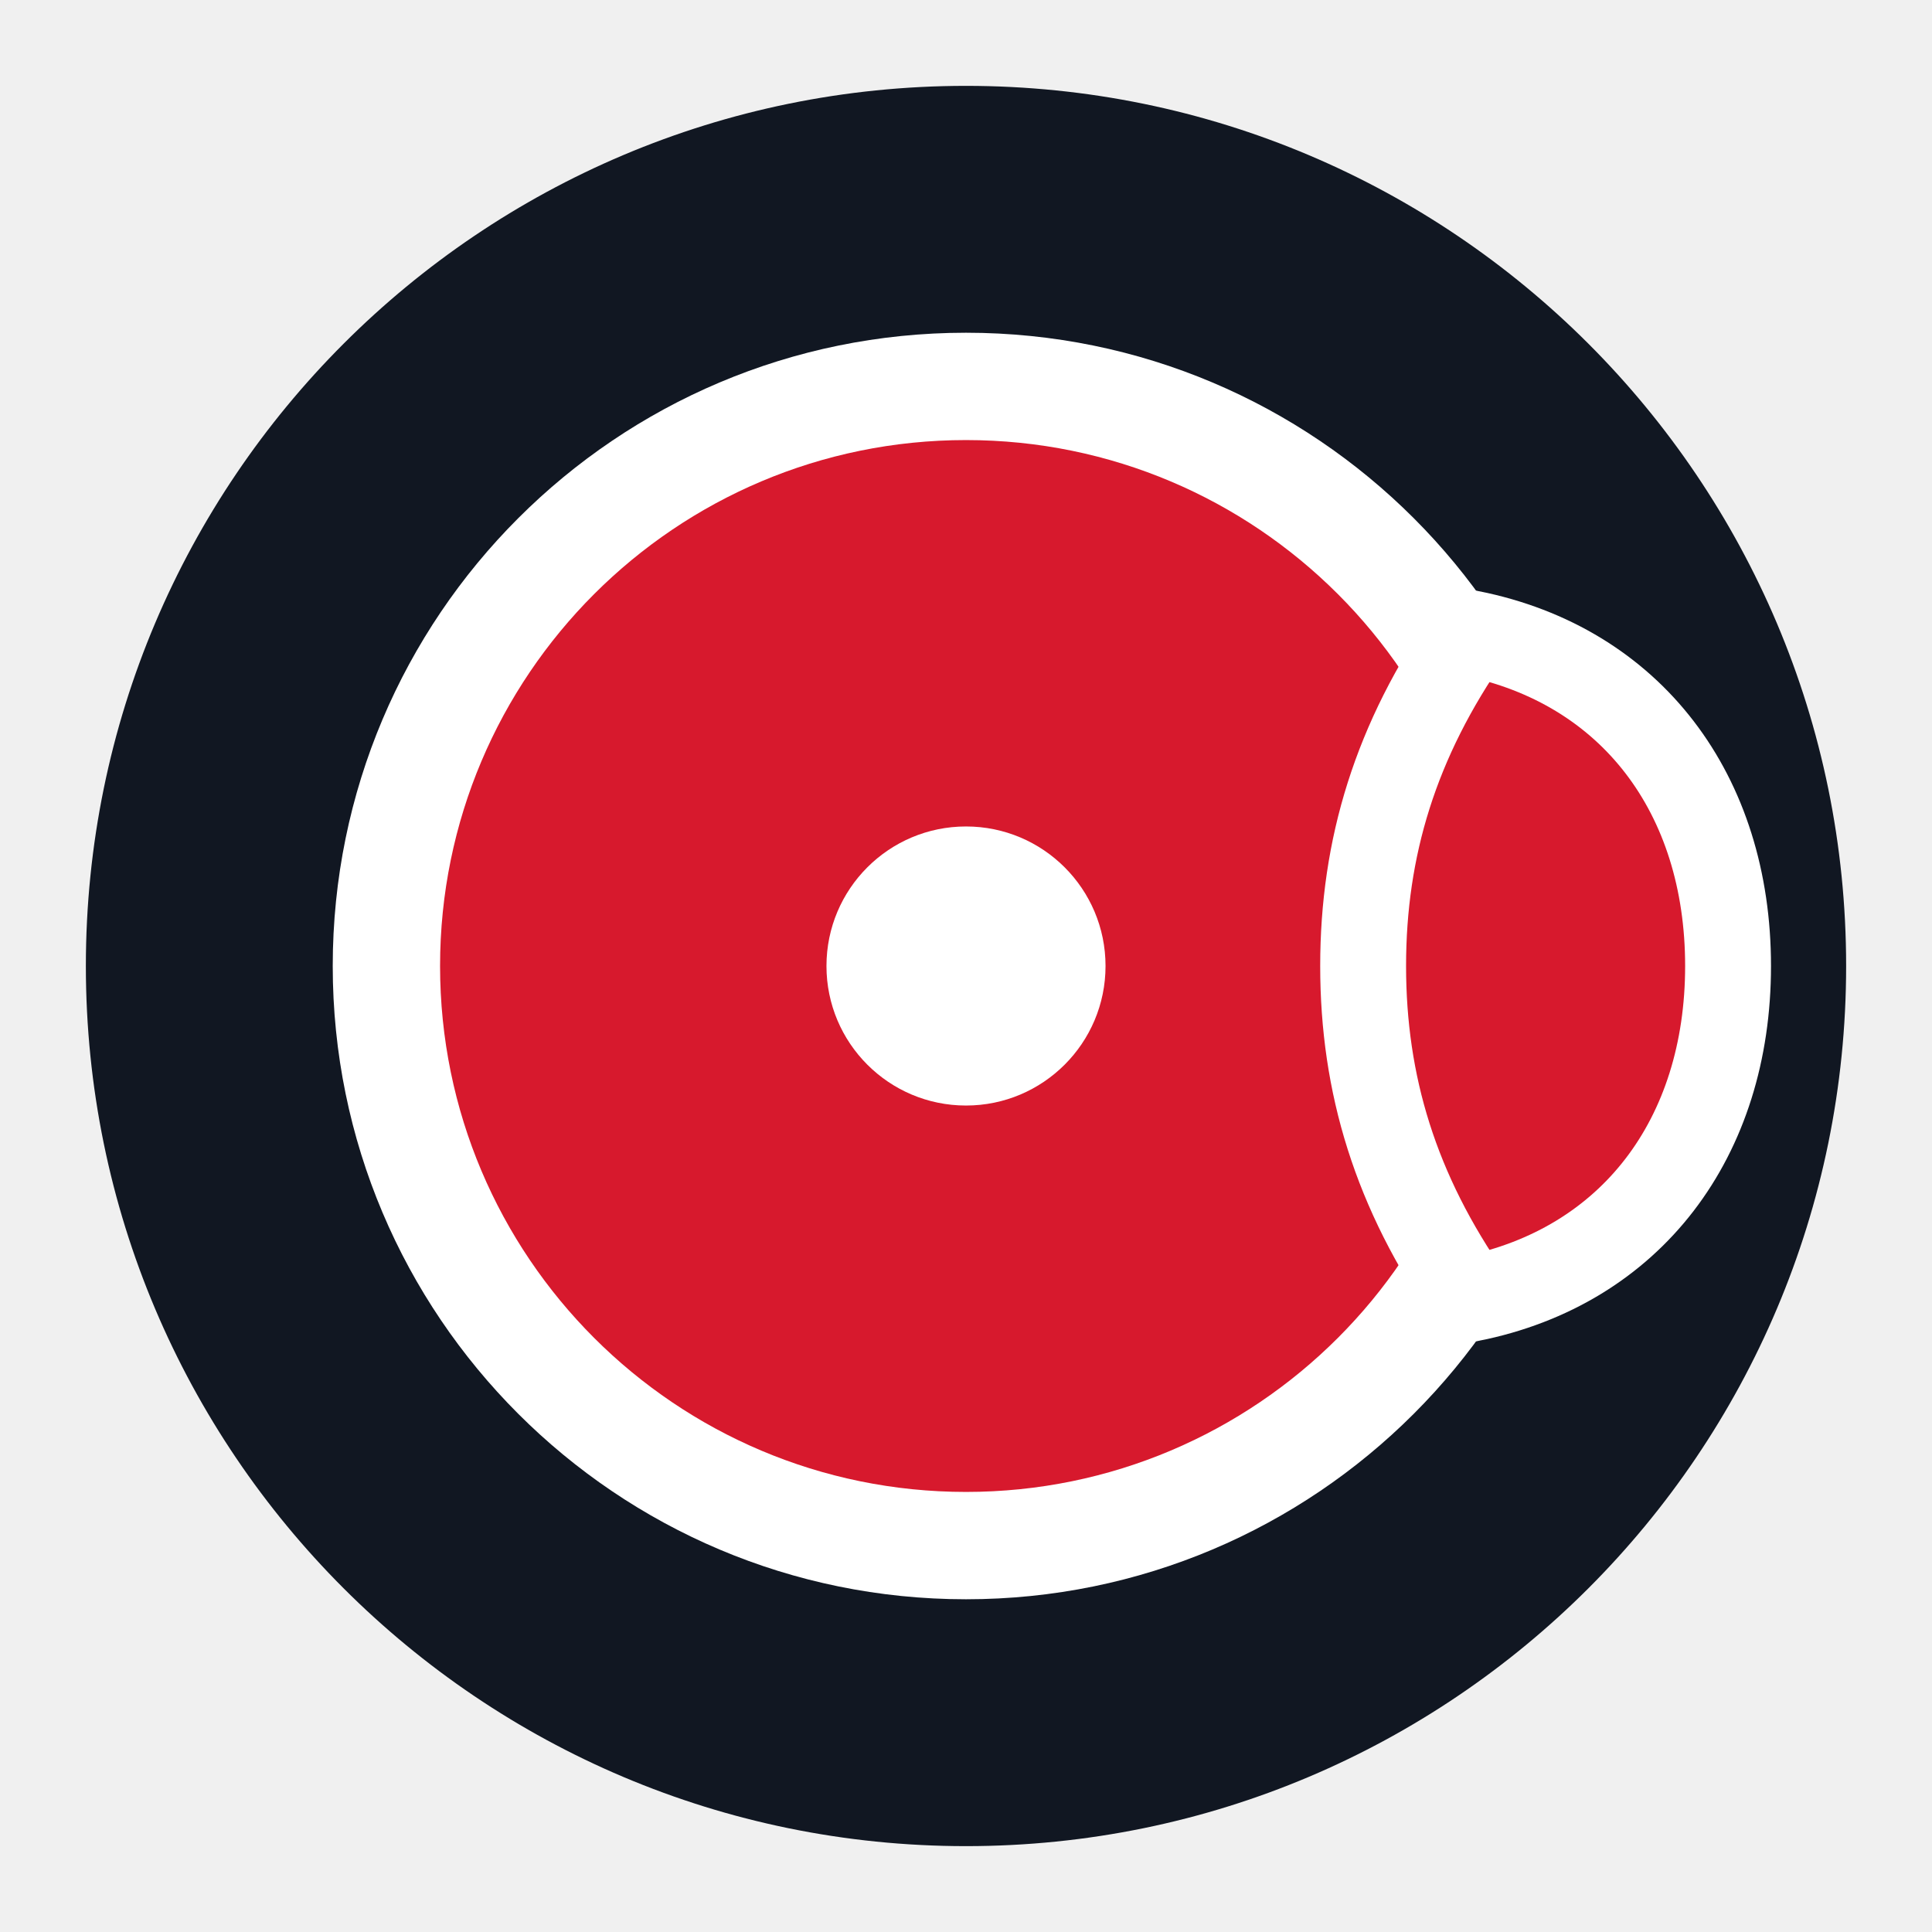
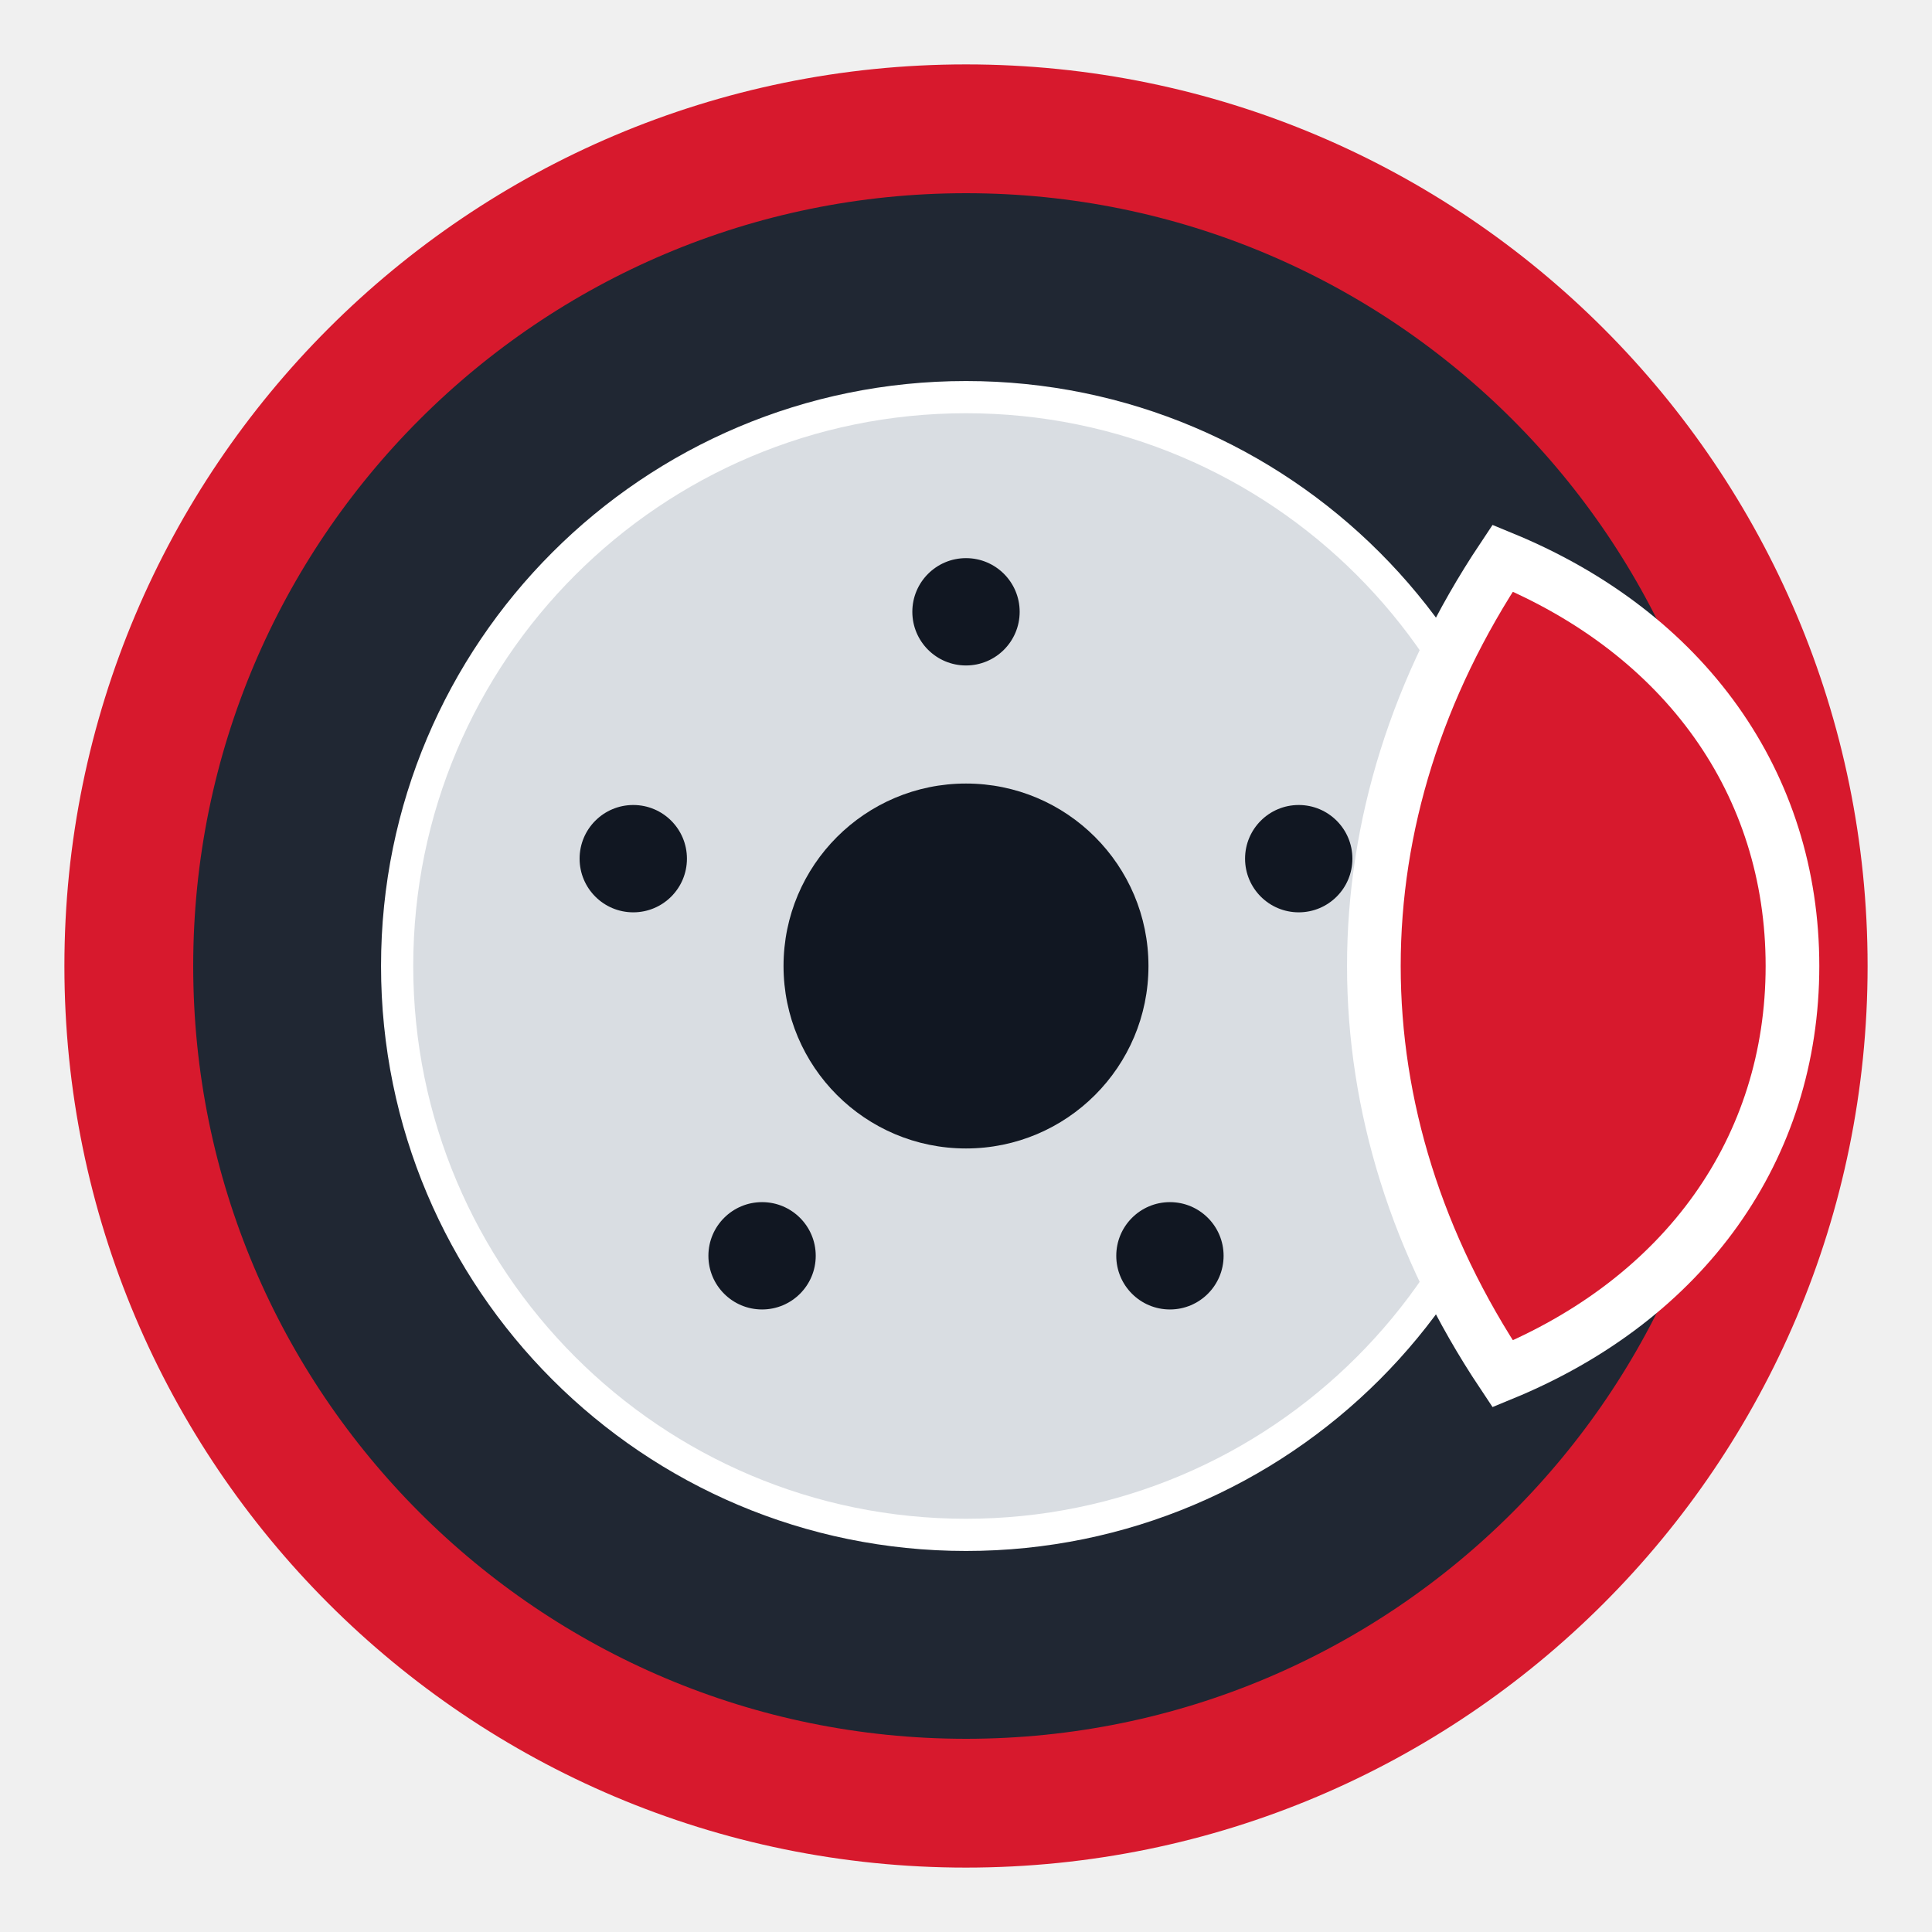
- <svg xmlns="http://www.w3.org/2000/svg" viewBox="0 0 180 180">
-   <circle cx="90" cy="90" r="82" fill="#111722" />
-   <circle cx="90" cy="90" r="59" fill="#FFFFFF" />
-   <circle cx="90" cy="90" r="49" fill="#D7192D" />
-   <circle cx="90" cy="90" r="13" fill="#FFFFFF" />
-   <path d="M137 59c15 3 24 15 24 31s-9 28-24 31c-7-10-10-20-10-31s3-21 10-31Z" fill="#D7192D" stroke="#FFFFFF" stroke-width="8" />
+ <svg xmlns="http://www.w3.org/2000/svg" viewBox="0 0 180 180" role="img" aria-label="UNO">
+   <circle cx="90" cy="90" r="78" fill="#202733" stroke="#D7192D" stroke-width="12" />
+   <circle cx="90" cy="90" r="53" fill="#D9DDE2" stroke="#FFFFFF" stroke-width="3" />
+   <circle cx="90" cy="90" r="17" fill="#111722" />
+   <g fill="#111722">
+     <circle cx="90" cy="57" r="5" />
+     <circle cx="121" cy="80" r="5" />
+     <circle cx="109" cy="117" r="5" />
+     <circle cx="71" cy="117" r="5" />
+     <circle cx="59" cy="80" r="5" />
+   </g>
+   <path d="M140 52c17 7 27 21 27 38s-10 31-27 38c-8-12-12-25-12-38s4-26 12-38Z" fill="#D7192D" stroke="#FFFFFF" stroke-width="5" />
</svg>
